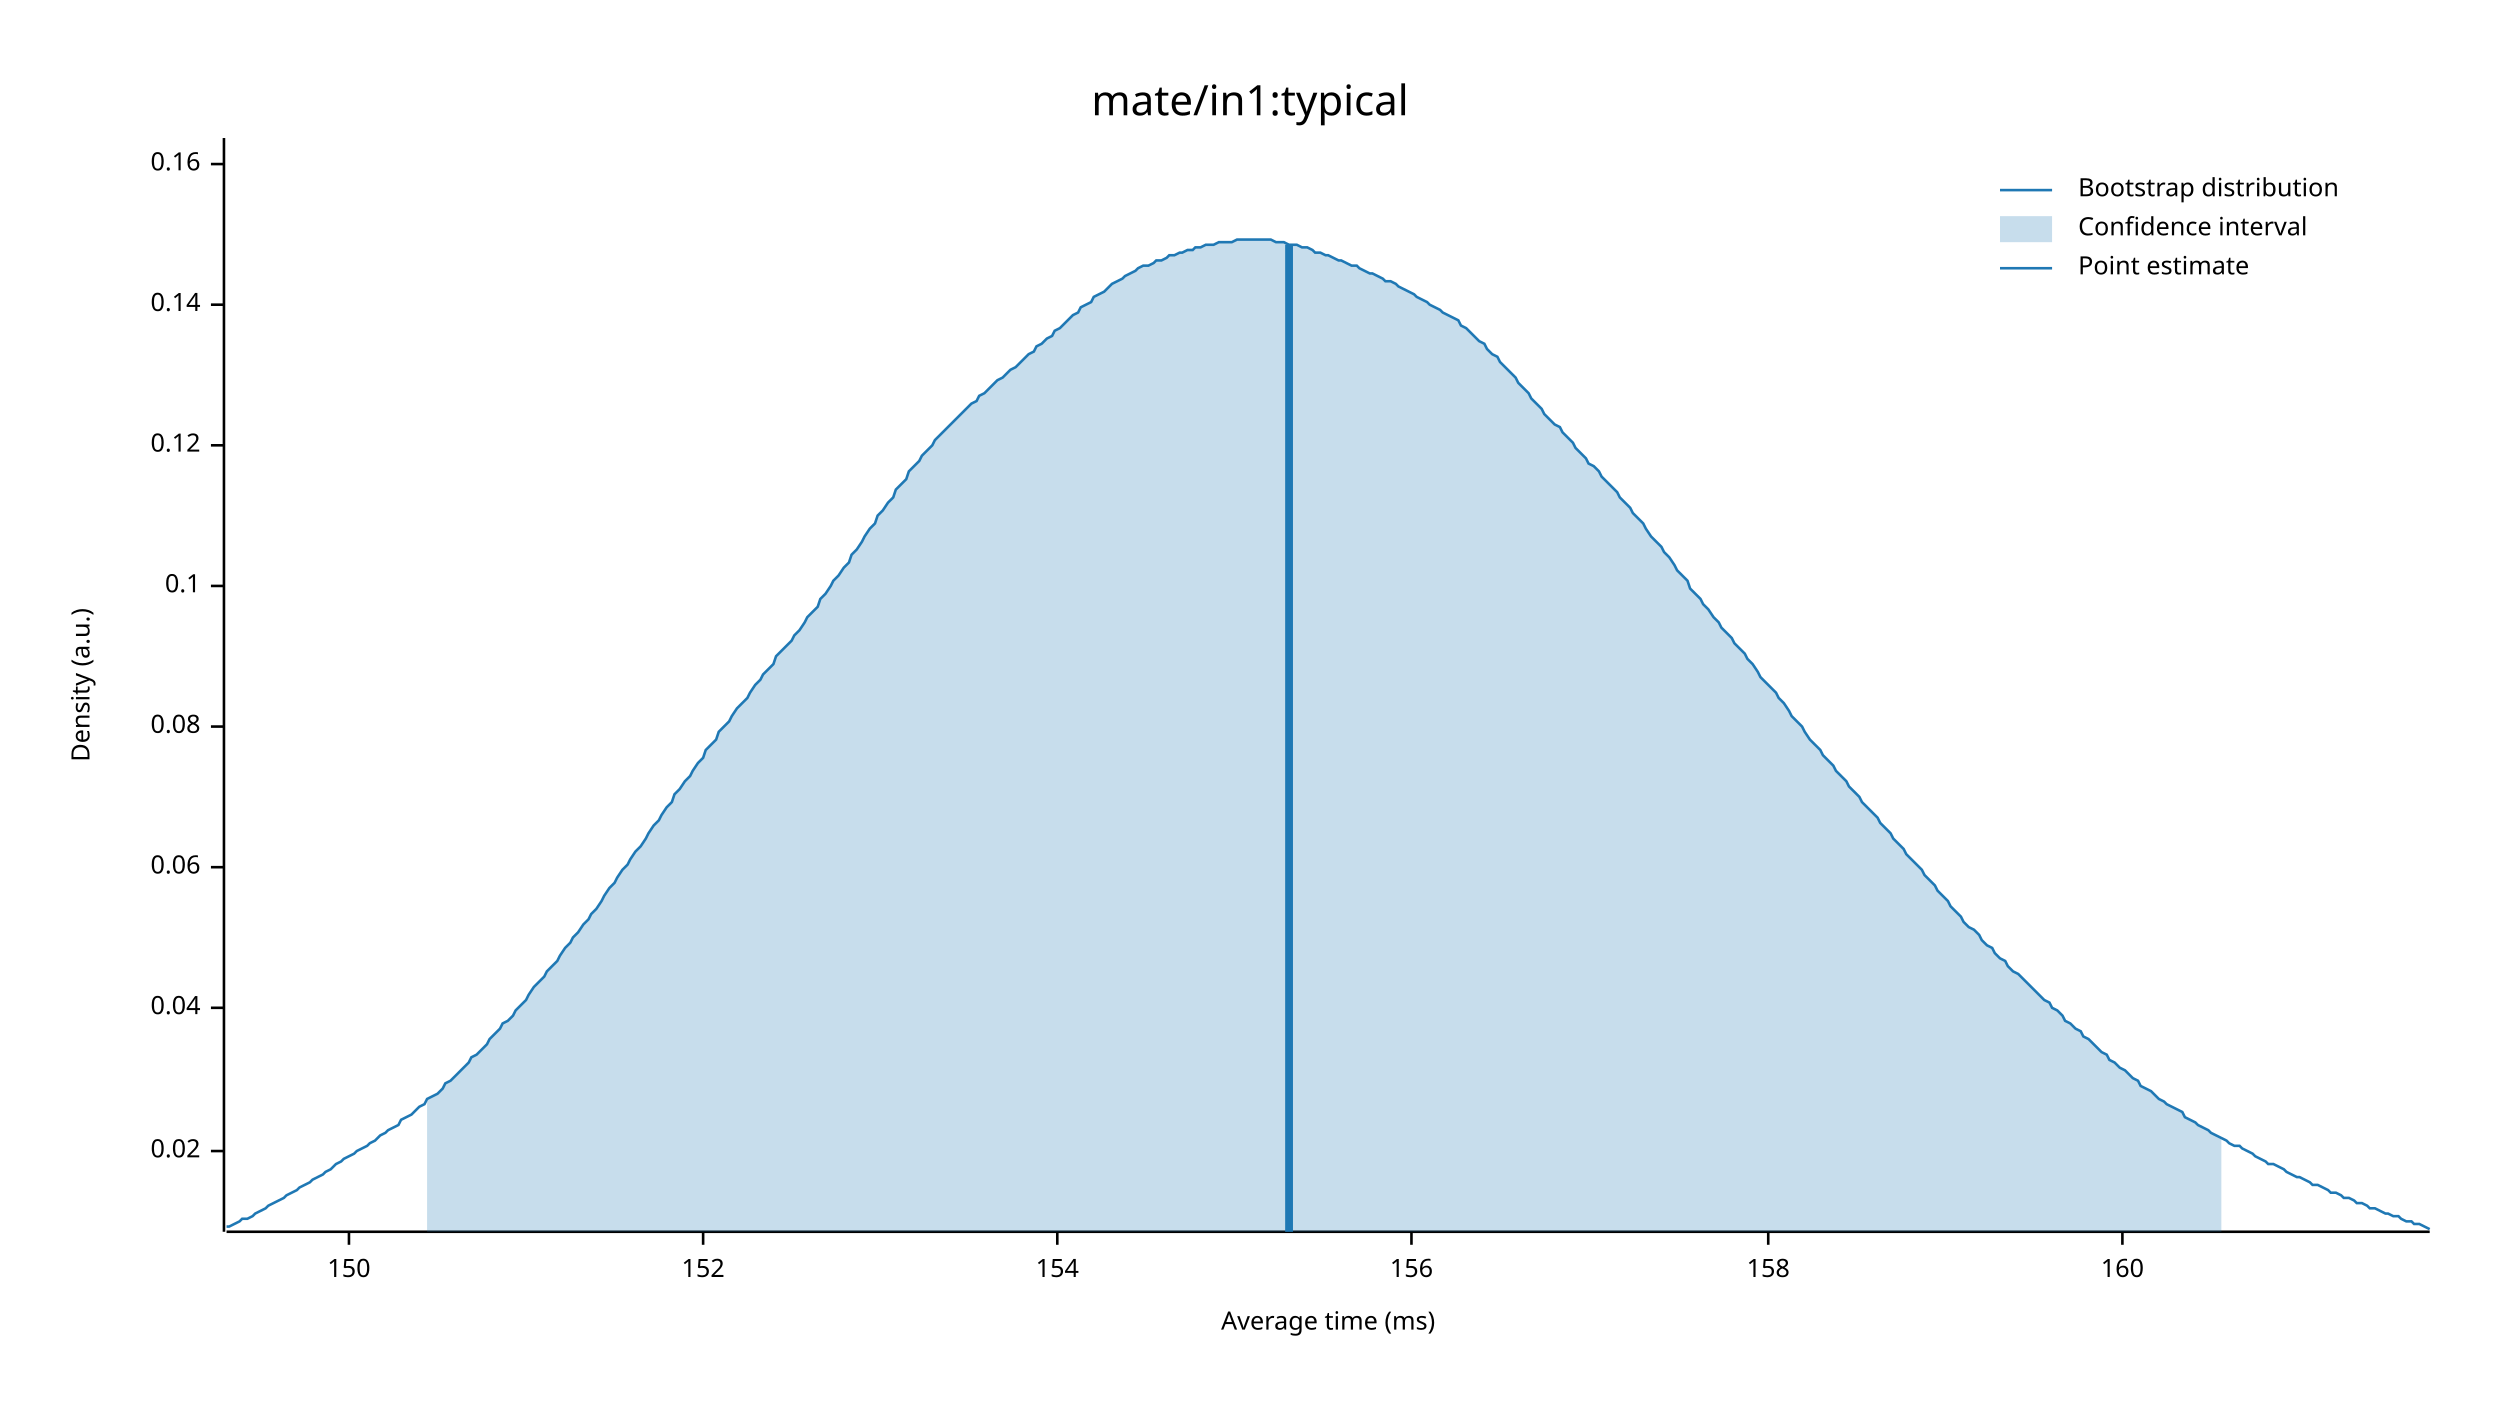
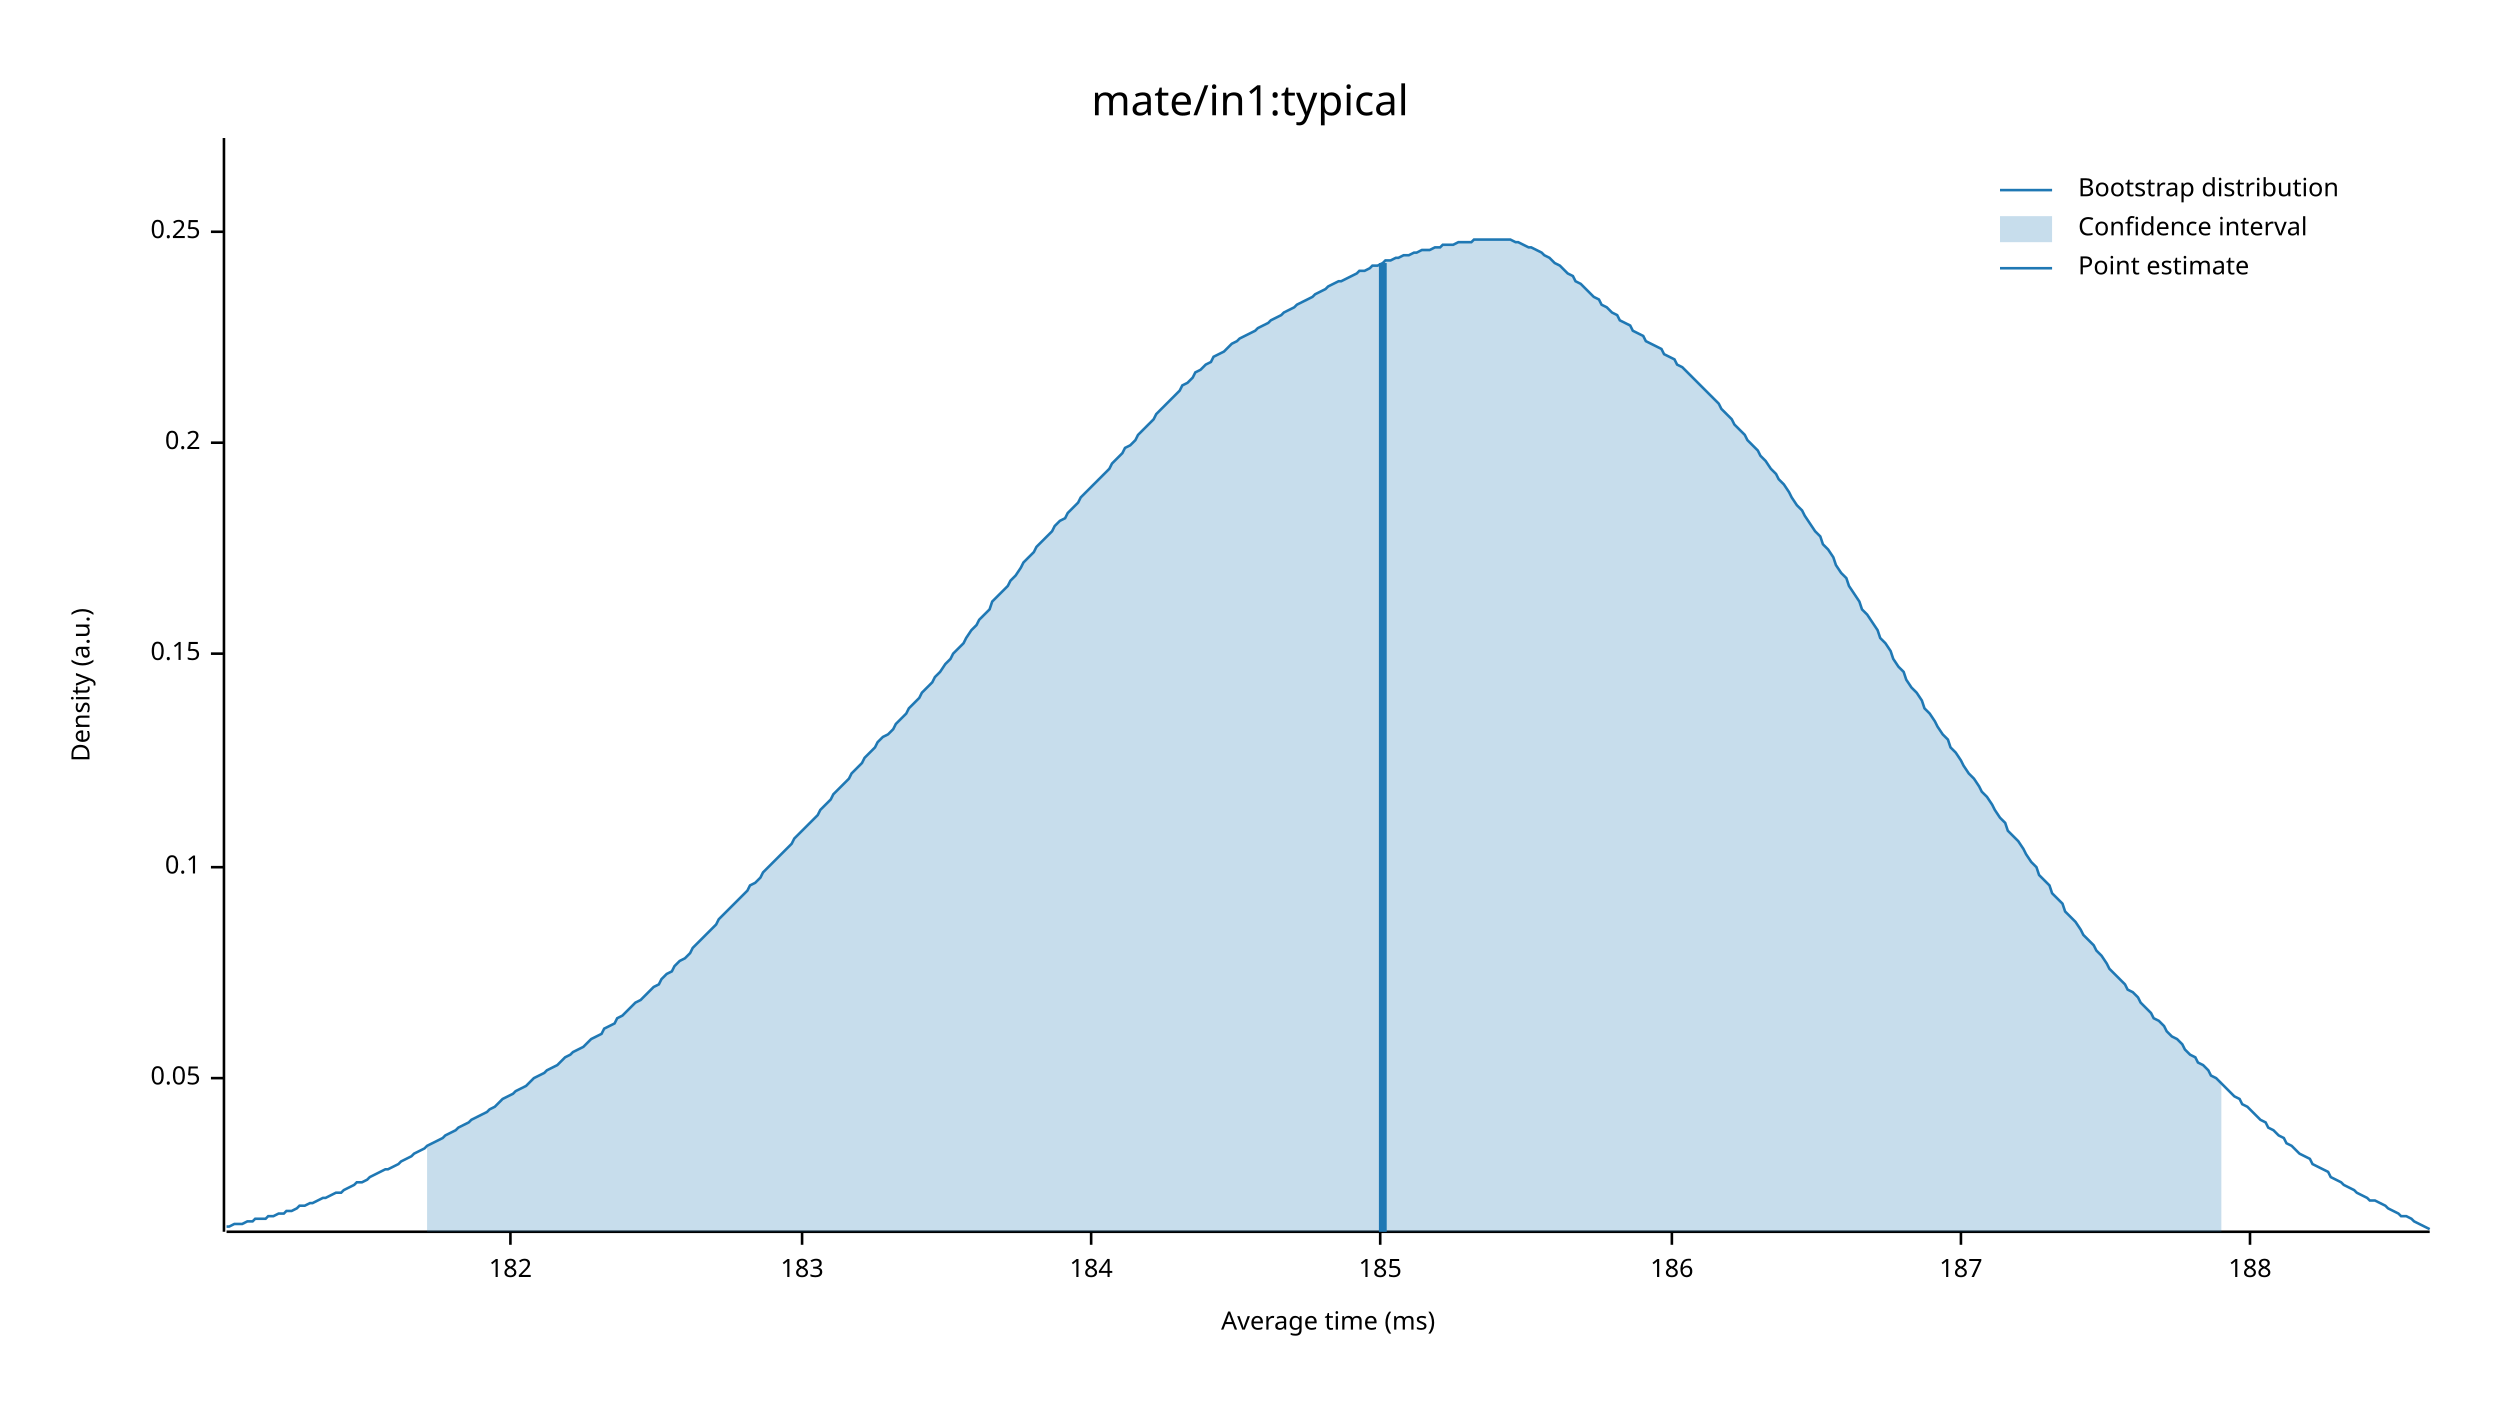
<svg xmlns="http://www.w3.org/2000/svg" width="960" height="540" viewBox="0 0 960 540">
  <text x="480" y="32" dy="0.76em" text-anchor="middle" font-family="sans-serif" font-size="16.129" opacity="1" fill="#000000">
mate/in1:typical
</text>
  <text x="27" y="263" dy="0.76em" text-anchor="middle" font-family="sans-serif" font-size="9.677" opacity="1" fill="#000000" transform="rotate(270, 27, 263)">
Density (a.u.)
</text>
  <text x="510" y="513" dy="-0.5ex" text-anchor="middle" font-family="sans-serif" font-size="9.677" opacity="1" fill="#000000">
Average time (ms)
</text>
  <polyline fill="none" opacity="1" stroke="#000000" stroke-width="1" points="86,53 86,473 " />
-   <text x="77" y="442" dy="0.5ex" text-anchor="end" font-family="sans-serif" font-size="9.677" opacity="1" fill="#000000">
- 0.02
+   <text x="77" y="414" dy="0.5ex" text-anchor="end" font-family="sans-serif" font-size="9.677" opacity="1" fill="#000000">
+ 0.05
</text>
-   <polyline fill="none" opacity="1" stroke="#000000" stroke-width="1" points="81,442 86,442 " />
-   <text x="77" y="387" dy="0.5ex" text-anchor="end" font-family="sans-serif" font-size="9.677" opacity="1" fill="#000000">
- 0.04
- </text>
-   <polyline fill="none" opacity="1" stroke="#000000" stroke-width="1" points="81,387 86,387 " />
+   <polyline fill="none" opacity="1" stroke="#000000" stroke-width="1" points="81,414 86,414 " />
  <text x="77" y="333" dy="0.5ex" text-anchor="end" font-family="sans-serif" font-size="9.677" opacity="1" fill="#000000">
- 0.06
+ 0.1
</text>
  <polyline fill="none" opacity="1" stroke="#000000" stroke-width="1" points="81,333 86,333 " />
-   <text x="77" y="279" dy="0.5ex" text-anchor="end" font-family="sans-serif" font-size="9.677" opacity="1" fill="#000000">
- 0.08
+   <text x="77" y="251" dy="0.5ex" text-anchor="end" font-family="sans-serif" font-size="9.677" opacity="1" fill="#000000">
+ 0.15
</text>
-   <polyline fill="none" opacity="1" stroke="#000000" stroke-width="1" points="81,279 86,279 " />
-   <text x="77" y="225" dy="0.5ex" text-anchor="end" font-family="sans-serif" font-size="9.677" opacity="1" fill="#000000">
- 0.1
+   <polyline fill="none" opacity="1" stroke="#000000" stroke-width="1" points="81,251 86,251 " />
+   <text x="77" y="170" dy="0.5ex" text-anchor="end" font-family="sans-serif" font-size="9.677" opacity="1" fill="#000000">
+ 0.2
</text>
-   <polyline fill="none" opacity="1" stroke="#000000" stroke-width="1" points="81,225 86,225 " />
-   <text x="77" y="171" dy="0.5ex" text-anchor="end" font-family="sans-serif" font-size="9.677" opacity="1" fill="#000000">
- 0.12
+   <polyline fill="none" opacity="1" stroke="#000000" stroke-width="1" points="81,170 86,170 " />
+   <text x="77" y="89" dy="0.5ex" text-anchor="end" font-family="sans-serif" font-size="9.677" opacity="1" fill="#000000">
+ 0.25
</text>
-   <polyline fill="none" opacity="1" stroke="#000000" stroke-width="1" points="81,171 86,171 " />
-   <text x="77" y="117" dy="0.5ex" text-anchor="end" font-family="sans-serif" font-size="9.677" opacity="1" fill="#000000">
- 0.14
+   <polyline fill="none" opacity="1" stroke="#000000" stroke-width="1" points="81,89 86,89 " />
+   <polyline fill="none" opacity="1" stroke="#000000" stroke-width="1" points="87,473 933,473 " />
+   <text x="196" y="483" dy="0.76em" text-anchor="middle" font-family="sans-serif" font-size="9.677" opacity="1" fill="#000000">
+ 182
</text>
-   <polyline fill="none" opacity="1" stroke="#000000" stroke-width="1" points="81,117 86,117 " />
-   <text x="77" y="63" dy="0.5ex" text-anchor="end" font-family="sans-serif" font-size="9.677" opacity="1" fill="#000000">
- 0.16
+   <polyline fill="none" opacity="1" stroke="#000000" stroke-width="1" points="196,473 196,478 " />
+   <text x="308" y="483" dy="0.76em" text-anchor="middle" font-family="sans-serif" font-size="9.677" opacity="1" fill="#000000">
+ 183
</text>
-   <polyline fill="none" opacity="1" stroke="#000000" stroke-width="1" points="81,63 86,63 " />
-   <polyline fill="none" opacity="1" stroke="#000000" stroke-width="1" points="87,473 933,473 " />
-   <text x="134" y="483" dy="0.76em" text-anchor="middle" font-family="sans-serif" font-size="9.677" opacity="1" fill="#000000">
- 150
+   <polyline fill="none" opacity="1" stroke="#000000" stroke-width="1" points="308,473 308,478 " />
+   <text x="419" y="483" dy="0.76em" text-anchor="middle" font-family="sans-serif" font-size="9.677" opacity="1" fill="#000000">
+ 184
</text>
-   <polyline fill="none" opacity="1" stroke="#000000" stroke-width="1" points="134,473 134,478 " />
-   <text x="270" y="483" dy="0.76em" text-anchor="middle" font-family="sans-serif" font-size="9.677" opacity="1" fill="#000000">
- 152
+   <polyline fill="none" opacity="1" stroke="#000000" stroke-width="1" points="419,473 419,478 " />
+   <text x="530" y="483" dy="0.76em" text-anchor="middle" font-family="sans-serif" font-size="9.677" opacity="1" fill="#000000">
+ 185
</text>
-   <polyline fill="none" opacity="1" stroke="#000000" stroke-width="1" points="270,473 270,478 " />
-   <text x="406" y="483" dy="0.76em" text-anchor="middle" font-family="sans-serif" font-size="9.677" opacity="1" fill="#000000">
- 154
+   <polyline fill="none" opacity="1" stroke="#000000" stroke-width="1" points="530,473 530,478 " />
+   <text x="642" y="483" dy="0.76em" text-anchor="middle" font-family="sans-serif" font-size="9.677" opacity="1" fill="#000000">
+ 186
</text>
-   <polyline fill="none" opacity="1" stroke="#000000" stroke-width="1" points="406,473 406,478 " />
-   <text x="542" y="483" dy="0.76em" text-anchor="middle" font-family="sans-serif" font-size="9.677" opacity="1" fill="#000000">
- 156
+   <polyline fill="none" opacity="1" stroke="#000000" stroke-width="1" points="642,473 642,478 " />
+   <text x="753" y="483" dy="0.76em" text-anchor="middle" font-family="sans-serif" font-size="9.677" opacity="1" fill="#000000">
+ 187
</text>
-   <polyline fill="none" opacity="1" stroke="#000000" stroke-width="1" points="542,473 542,478 " />
-   <text x="679" y="483" dy="0.76em" text-anchor="middle" font-family="sans-serif" font-size="9.677" opacity="1" fill="#000000">
- 158
+   <polyline fill="none" opacity="1" stroke="#000000" stroke-width="1" points="753,473 753,478 " />
+   <text x="864" y="483" dy="0.76em" text-anchor="middle" font-family="sans-serif" font-size="9.677" opacity="1" fill="#000000">
+ 188
</text>
-   <polyline fill="none" opacity="1" stroke="#000000" stroke-width="1" points="679,473 679,478 " />
-   <text x="815" y="483" dy="0.76em" text-anchor="middle" font-family="sans-serif" font-size="9.677" opacity="1" fill="#000000">
- 160
- </text>
-   <polyline fill="none" opacity="1" stroke="#000000" stroke-width="1" points="815,473 815,478 " />
-   <polyline fill="none" opacity="1" stroke="#1F78B4" stroke-width="1" points="87,471 88,471 90,470 92,469 93,468 95,468 97,467 98,466 100,465 102,464 103,463 105,462 107,461 109,460 110,459 112,458 114,457 115,456 117,455 119,454 120,453 122,452 124,451 125,450 127,449 129,447 131,446 132,445 134,444 136,443 137,442 139,441 141,440 142,439 144,438 146,436 148,435 149,434 151,433 153,432 154,430 156,429 158,428 159,427 161,425 163,424 164,422 166,421 168,420 170,418 171,416 173,415 175,413 176,412 178,410 180,408 181,406 183,405 185,403 187,401 188,399 190,397 192,395 193,393 195,392 197,390 198,388 200,386 202,384 203,382 205,379 207,377 209,375 210,373 212,371 214,369 215,367 217,364 219,362 220,360 222,358 224,355 226,353 227,351 229,349 231,346 232,344 234,341 236,339 237,337 239,334 241,332 242,330 244,327 246,325 248,322 249,320 251,317 253,315 254,313 256,310 258,308 259,305 261,303 263,300 265,298 266,296 268,293 270,291 271,288 273,286 275,284 276,281 278,279 280,277 281,275 283,272 285,270 287,268 288,266 290,263 292,261 293,259 295,257 297,255 298,252 300,250 302,248 304,246 305,244 307,242 309,239 310,237 312,235 314,233 315,230 317,228 319,225 320,223 322,221 324,218 326,216 327,213 329,211 331,208 332,206 334,203 336,201 337,198 339,196 341,193 343,191 344,188 346,186 348,184 349,181 351,179 353,177 354,175 356,173 358,171 359,169 361,167 363,165 365,163 366,162 368,160 370,158 371,157 373,155 375,154 376,152 378,151 380,149 381,148 383,146 385,145 387,143 388,142 390,141 392,139 393,138 395,136 397,135 398,133 400,132 402,130 404,129 405,127 407,126 409,124 410,123 412,121 414,120 415,118 417,117 419,116 420,114 422,113 424,112 426,110 427,109 429,108 431,107 432,106 434,105 436,104 437,103 439,102 441,102 443,101 444,100 446,100 448,99 449,98 451,98 453,97 454,97 456,96 458,96 459,95 461,95 463,94 465,94 466,94 468,93 470,93 471,93 473,93 475,92 476,92 478,92 480,92 482,92 483,92 485,92 487,92 488,92 490,93 492,93 493,93 495,94 497,94 498,94 500,95 502,95 504,96 505,97 507,97 509,98 510,98 512,99 514,100 515,100 517,101 519,102 521,102 522,103 524,104 526,105 527,105 529,106 531,107 532,108 534,108 536,109 537,110 539,111 541,112 543,113 544,114 546,115 548,116 549,117 551,118 553,119 554,120 556,121 558,122 560,123 561,125 563,126 565,128 566,129 568,131 570,132 571,134 573,136 575,137 576,139 578,141 580,143 582,145 583,147 585,149 587,151 588,153 590,155 592,157 593,159 595,161 597,163 599,164 600,166 602,168 604,170 605,172 607,174 609,176 610,178 612,179 614,181 615,183 617,185 619,187 621,189 622,191 624,193 626,195 627,197 629,199 631,201 632,203 634,206 636,208 638,210 639,212 641,214 643,217 644,219 646,221 648,223 649,226 651,228 653,230 654,232 656,234 658,237 660,239 661,241 663,243 665,245 666,247 668,249 670,251 671,253 673,255 675,258 676,260 678,262 680,264 682,266 683,268 685,270 687,273 688,275 690,277 692,279 693,281 695,284 697,286 699,288 700,290 702,292 704,294 705,296 707,298 709,300 710,302 712,304 714,306 715,308 717,310 719,312 721,314 722,316 724,318 726,320 727,322 729,324 731,326 732,328 734,330 736,332 738,334 739,336 741,338 743,340 744,342 746,344 748,346 749,348 751,350 753,352 754,354 756,356 758,357 760,359 761,361 763,363 765,364 766,366 768,368 770,369 771,371 773,373 775,374 777,376 778,377 780,379 782,381 783,382 785,384 787,385 788,387 790,388 792,390 793,392 795,393 797,395 799,396 800,398 802,399 804,401 805,402 807,404 809,405 810,407 812,408 814,410 816,411 817,412 819,414 821,415 822,417 824,418 826,419 827,420 829,422 831,423 832,424 834,425 836,426 838,427 839,429 841,430 843,431 844,432 846,433 848,434 849,435 851,436 853,437 855,438 856,439 858,440 860,440 861,441 863,442 865,443 866,444 868,445 870,446 871,447 873,447 875,448 877,449 878,450 880,451 882,452 883,452 885,453 887,454 888,455 890,455 892,456 894,457 895,458 897,458 899,459 900,460 902,460 904,461 905,462 907,462 909,463 910,464 912,464 914,465 916,466 917,466 919,467 921,467 922,468 924,469 926,469 927,470 929,470 931,471 933,472 " />
-   <polygon opacity="0.25" fill="#1F78B4" points="164,422 166,421 168,420 170,418 171,416 173,415 175,413 176,412 178,410 180,408 181,406 183,405 185,403 187,401 188,399 190,397 192,395 193,393 195,392 197,390 198,388 200,386 202,384 203,382 205,379 207,377 209,375 210,373 212,371 214,369 215,367 217,364 219,362 220,360 222,358 224,355 226,353 227,351 229,349 231,346 232,344 234,341 236,339 237,337 239,334 241,332 242,330 244,327 246,325 248,322 249,320 251,317 253,315 254,313 256,310 258,308 259,305 261,303 263,300 265,298 266,296 268,293 270,291 271,288 273,286 275,284 276,281 278,279 280,277 281,275 283,272 285,270 287,268 288,266 290,263 292,261 293,259 295,257 297,255 298,252 300,250 302,248 304,246 305,244 307,242 309,239 310,237 312,235 314,233 315,230 317,228 319,225 320,223 322,221 324,218 326,216 327,213 329,211 331,208 332,206 334,203 336,201 337,198 339,196 341,193 343,191 344,188 346,186 348,184 349,181 351,179 353,177 354,175 356,173 358,171 359,169 361,167 363,165 365,163 366,162 368,160 370,158 371,157 373,155 375,154 376,152 378,151 380,149 381,148 383,146 385,145 387,143 388,142 390,141 392,139 393,138 395,136 397,135 398,133 400,132 402,130 404,129 405,127 407,126 409,124 410,123 412,121 414,120 415,118 417,117 419,116 420,114 422,113 424,112 426,110 427,109 429,108 431,107 432,106 434,105 436,104 437,103 439,102 441,102 443,101 444,100 446,100 448,99 449,98 451,98 453,97 454,97 456,96 458,96 459,95 461,95 463,94 465,94 466,94 468,93 470,93 471,93 473,93 475,92 476,92 478,92 480,92 482,92 483,92 485,92 487,92 488,92 490,93 492,93 493,93 495,94 497,94 498,94 500,95 502,95 504,96 505,97 507,97 509,98 510,98 512,99 514,100 515,100 517,101 519,102 521,102 522,103 524,104 526,105 527,105 529,106 531,107 532,108 534,108 536,109 537,110 539,111 541,112 543,113 544,114 546,115 548,116 549,117 551,118 553,119 554,120 556,121 558,122 560,123 561,125 563,126 565,128 566,129 568,131 570,132 571,134 573,136 575,137 576,139 578,141 580,143 582,145 583,147 585,149 587,151 588,153 590,155 592,157 593,159 595,161 597,163 599,164 600,166 602,168 604,170 605,172 607,174 609,176 610,178 612,179 614,181 615,183 617,185 619,187 621,189 622,191 624,193 626,195 627,197 629,199 631,201 632,203 634,206 636,208 638,210 639,212 641,214 643,217 644,219 646,221 648,223 649,226 651,228 653,230 654,232 656,234 658,237 660,239 661,241 663,243 665,245 666,247 668,249 670,251 671,253 673,255 675,258 676,260 678,262 680,264 682,266 683,268 685,270 687,273 688,275 690,277 692,279 693,281 695,284 697,286 699,288 700,290 702,292 704,294 705,296 707,298 709,300 710,302 712,304 714,306 715,308 717,310 719,312 721,314 722,316 724,318 726,320 727,322 729,324 731,326 732,328 734,330 736,332 738,334 739,336 741,338 743,340 744,342 746,344 748,346 749,348 751,350 753,352 754,354 756,356 758,357 760,359 761,361 763,363 765,364 766,366 768,368 770,369 771,371 773,373 775,374 777,376 778,377 780,379 782,381 783,382 785,384 787,385 788,387 790,388 792,390 793,392 795,393 797,395 799,396 800,398 802,399 804,401 805,402 807,404 809,405 810,407 812,408 814,410 816,411 817,412 819,414 821,415 822,417 824,418 826,419 827,420 829,422 831,423 832,424 834,425 836,426 838,427 839,429 841,430 843,431 844,432 846,433 848,434 849,435 851,436 853,437 853,473 164,473 " />
-   <polyline fill="none" opacity="1" stroke="#1F78B4" stroke-width="3" points="495,473 495,94 " />
+   <polyline fill="none" opacity="1" stroke="#000000" stroke-width="1" points="864,473 864,478 " />
+   <polyline fill="none" opacity="1" stroke="#1F78B4" stroke-width="1" points="87,471 88,471 90,470 92,470 93,470 95,469 97,469 98,468 100,468 102,468 103,467 105,467 107,466 109,466 110,465 112,465 114,464 115,463 117,463 119,462 120,462 122,461 124,460 125,460 127,459 129,458 131,458 132,457 134,456 136,455 137,454 139,454 141,453 142,452 144,451 146,450 148,449 149,449 151,448 153,447 154,446 156,445 158,444 159,443 161,442 163,441 164,440 166,439 168,438 170,437 171,436 173,435 175,434 176,433 178,432 180,431 181,430 183,429 185,428 187,427 188,426 190,425 192,423 193,422 195,421 197,420 198,419 200,418 202,417 203,416 205,414 207,413 209,412 210,411 212,410 214,409 215,408 217,406 219,405 220,404 222,403 224,402 226,400 227,399 229,398 231,397 232,395 234,394 236,393 237,391 239,390 241,388 242,387 244,385 246,384 248,382 249,381 251,379 253,378 254,376 256,374 258,373 259,371 261,369 263,368 265,366 266,364 268,362 270,360 271,359 273,357 275,355 276,353 278,351 280,349 281,348 283,346 285,344 287,342 288,340 290,339 292,337 293,335 295,333 297,331 298,330 300,328 302,326 304,324 305,322 307,320 309,318 310,317 312,315 314,313 315,311 317,309 319,307 320,305 322,303 324,301 326,299 327,297 329,295 331,293 332,291 334,289 336,287 337,285 339,283 341,282 343,280 344,278 346,276 348,274 349,272 351,270 353,268 354,266 356,264 358,262 359,260 361,258 363,255 365,253 366,251 368,249 370,247 371,245 373,242 375,240 376,238 378,236 380,234 381,231 383,229 385,227 387,225 388,223 390,221 392,218 393,216 395,214 397,212 398,210 400,208 402,206 404,204 405,202 407,200 409,199 410,197 412,195 414,193 415,191 417,189 419,187 420,186 422,184 424,182 426,180 427,178 429,176 431,174 432,172 434,171 436,169 437,167 439,165 441,163 443,161 444,159 446,157 448,155 449,154 451,152 453,150 454,148 456,147 458,145 459,143 461,142 463,140 465,139 466,137 468,136 470,135 471,134 473,132 475,131 476,130 478,129 480,128 482,127 483,126 485,125 487,124 488,123 490,122 492,121 493,120 495,119 497,118 498,117 500,116 502,115 504,114 505,113 507,112 509,111 510,110 512,109 514,108 515,108 517,107 519,106 521,105 522,104 524,104 526,103 527,102 529,102 531,101 532,100 534,100 536,99 537,99 539,98 541,98 543,97 544,97 546,96 548,96 549,96 551,95 553,95 554,94 556,94 558,94 560,93 561,93 563,93 565,93 566,92 568,92 570,92 571,92 573,92 575,92 576,92 578,92 580,92 582,93 583,93 585,94 587,95 588,95 590,96 592,97 593,98 595,99 597,101 599,102 600,103 602,105 604,106 605,108 607,109 609,111 610,112 612,114 614,115 615,117 617,118 619,120 621,121 622,123 624,124 626,125 627,127 629,128 631,129 632,131 634,132 636,133 638,134 639,136 641,137 643,138 644,140 646,141 648,143 649,144 651,146 653,148 654,149 656,151 658,153 660,155 661,157 663,159 665,161 666,163 668,165 670,167 671,169 673,171 675,173 676,175 678,177 680,180 682,182 683,184 685,186 687,189 688,191 690,194 692,196 693,198 695,201 697,204 699,206 700,209 702,211 704,214 705,217 707,220 709,222 710,225 712,228 714,231 715,234 717,236 719,239 721,242 722,245 724,247 726,250 727,253 729,256 731,258 732,261 734,264 736,266 738,269 739,272 741,274 743,277 744,279 746,282 748,284 749,287 751,289 753,292 754,294 756,297 758,299 760,302 761,304 763,306 765,309 766,311 768,314 770,316 771,319 773,321 775,323 777,326 778,328 780,331 782,333 783,336 785,338 787,340 788,343 790,345 792,347 793,350 795,352 797,354 799,357 800,359 802,361 804,363 805,365 807,367 809,370 810,372 812,374 814,376 816,378 817,380 819,381 821,383 822,385 824,387 826,389 827,391 829,392 831,394 832,396 834,398 836,399 838,401 839,403 841,405 843,406 844,408 846,409 848,411 849,413 851,414 853,416 855,418 856,419 858,421 860,422 861,424 863,425 865,427 866,428 868,430 870,431 871,433 873,434 875,436 877,437 878,439 880,440 882,442 883,443 885,444 887,445 888,447 890,448 892,449 894,450 895,452 897,453 899,454 900,455 902,456 904,457 905,458 907,459 909,460 910,461 912,461 914,462 916,463 917,464 919,465 921,466 922,467 924,467 926,468 927,469 929,470 931,471 933,472 " />
+   <polygon opacity="0.25" fill="#1F78B4" points="164,440 166,439 168,438 170,437 171,436 173,435 175,434 176,433 178,432 180,431 181,430 183,429 185,428 187,427 188,426 190,425 192,423 193,422 195,421 197,420 198,419 200,418 202,417 203,416 205,414 207,413 209,412 210,411 212,410 214,409 215,408 217,406 219,405 220,404 222,403 224,402 226,400 227,399 229,398 231,397 232,395 234,394 236,393 237,391 239,390 241,388 242,387 244,385 246,384 248,382 249,381 251,379 253,378 254,376 256,374 258,373 259,371 261,369 263,368 265,366 266,364 268,362 270,360 271,359 273,357 275,355 276,353 278,351 280,349 281,348 283,346 285,344 287,342 288,340 290,339 292,337 293,335 295,333 297,331 298,330 300,328 302,326 304,324 305,322 307,320 309,318 310,317 312,315 314,313 315,311 317,309 319,307 320,305 322,303 324,301 326,299 327,297 329,295 331,293 332,291 334,289 336,287 337,285 339,283 341,282 343,280 344,278 346,276 348,274 349,272 351,270 353,268 354,266 356,264 358,262 359,260 361,258 363,255 365,253 366,251 368,249 370,247 371,245 373,242 375,240 376,238 378,236 380,234 381,231 383,229 385,227 387,225 388,223 390,221 392,218 393,216 395,214 397,212 398,210 400,208 402,206 404,204 405,202 407,200 409,199 410,197 412,195 414,193 415,191 417,189 419,187 420,186 422,184 424,182 426,180 427,178 429,176 431,174 432,172 434,171 436,169 437,167 439,165 441,163 443,161 444,159 446,157 448,155 449,154 451,152 453,150 454,148 456,147 458,145 459,143 461,142 463,140 465,139 466,137 468,136 470,135 471,134 473,132 475,131 476,130 478,129 480,128 482,127 483,126 485,125 487,124 488,123 490,122 492,121 493,120 495,119 497,118 498,117 500,116 502,115 504,114 505,113 507,112 509,111 510,110 512,109 514,108 515,108 517,107 519,106 521,105 522,104 524,104 526,103 527,102 529,102 531,101 532,100 534,100 536,99 537,99 539,98 541,98 543,97 544,97 546,96 548,96 549,96 551,95 553,95 554,94 556,94 558,94 560,93 561,93 563,93 565,93 566,92 568,92 570,92 571,92 573,92 575,92 576,92 578,92 580,92 582,93 583,93 585,94 587,95 588,95 590,96 592,97 593,98 595,99 597,101 599,102 600,103 602,105 604,106 605,108 607,109 609,111 610,112 612,114 614,115 615,117 617,118 619,120 621,121 622,123 624,124 626,125 627,127 629,128 631,129 632,131 634,132 636,133 638,134 639,136 641,137 643,138 644,140 646,141 648,143 649,144 651,146 653,148 654,149 656,151 658,153 660,155 661,157 663,159 665,161 666,163 668,165 670,167 671,169 673,171 675,173 676,175 678,177 680,180 682,182 683,184 685,186 687,189 688,191 690,194 692,196 693,198 695,201 697,204 699,206 700,209 702,211 704,214 705,217 707,220 709,222 710,225 712,228 714,231 715,234 717,236 719,239 721,242 722,245 724,247 726,250 727,253 729,256 731,258 732,261 734,264 736,266 738,269 739,272 741,274 743,277 744,279 746,282 748,284 749,287 751,289 753,292 754,294 756,297 758,299 760,302 761,304 763,306 765,309 766,311 768,314 770,316 771,319 773,321 775,323 777,326 778,328 780,331 782,333 783,336 785,338 787,340 788,343 790,345 792,347 793,350 795,352 797,354 799,357 800,359 802,361 804,363 805,365 807,367 809,370 810,372 812,374 814,376 816,378 817,380 819,381 821,383 822,385 824,387 826,389 827,391 829,392 831,394 832,396 834,398 836,399 838,401 839,403 841,405 843,406 844,408 846,409 848,411 849,413 851,414 853,416 853,473 164,473 " />
+   <polyline fill="none" opacity="1" stroke="#1F78B4" stroke-width="3" points="531,473 531,101 " />
  <text x="798" y="68" dy="0.76em" text-anchor="start" font-family="sans-serif" font-size="9.677" opacity="1" fill="#000000">
Bootstrap distribution
</text>
  <text x="798" y="83" dy="0.76em" text-anchor="start" font-family="sans-serif" font-size="9.677" opacity="1" fill="#000000">
Confidence interval
</text>
  <text x="798" y="98" dy="0.76em" text-anchor="start" font-family="sans-serif" font-size="9.677" opacity="1" fill="#000000">
Point estimate
</text>
  <polyline fill="none" opacity="1" stroke="#1F78B4" stroke-width="1" points="768,73 788,73 " />
  <rect x="768" y="83" width="20" height="10" opacity="0.25" fill="#1F78B4" stroke="none" />
  <polyline fill="none" opacity="1" stroke="#1F78B4" stroke-width="1" points="768,103 788,103 " />
</svg>
